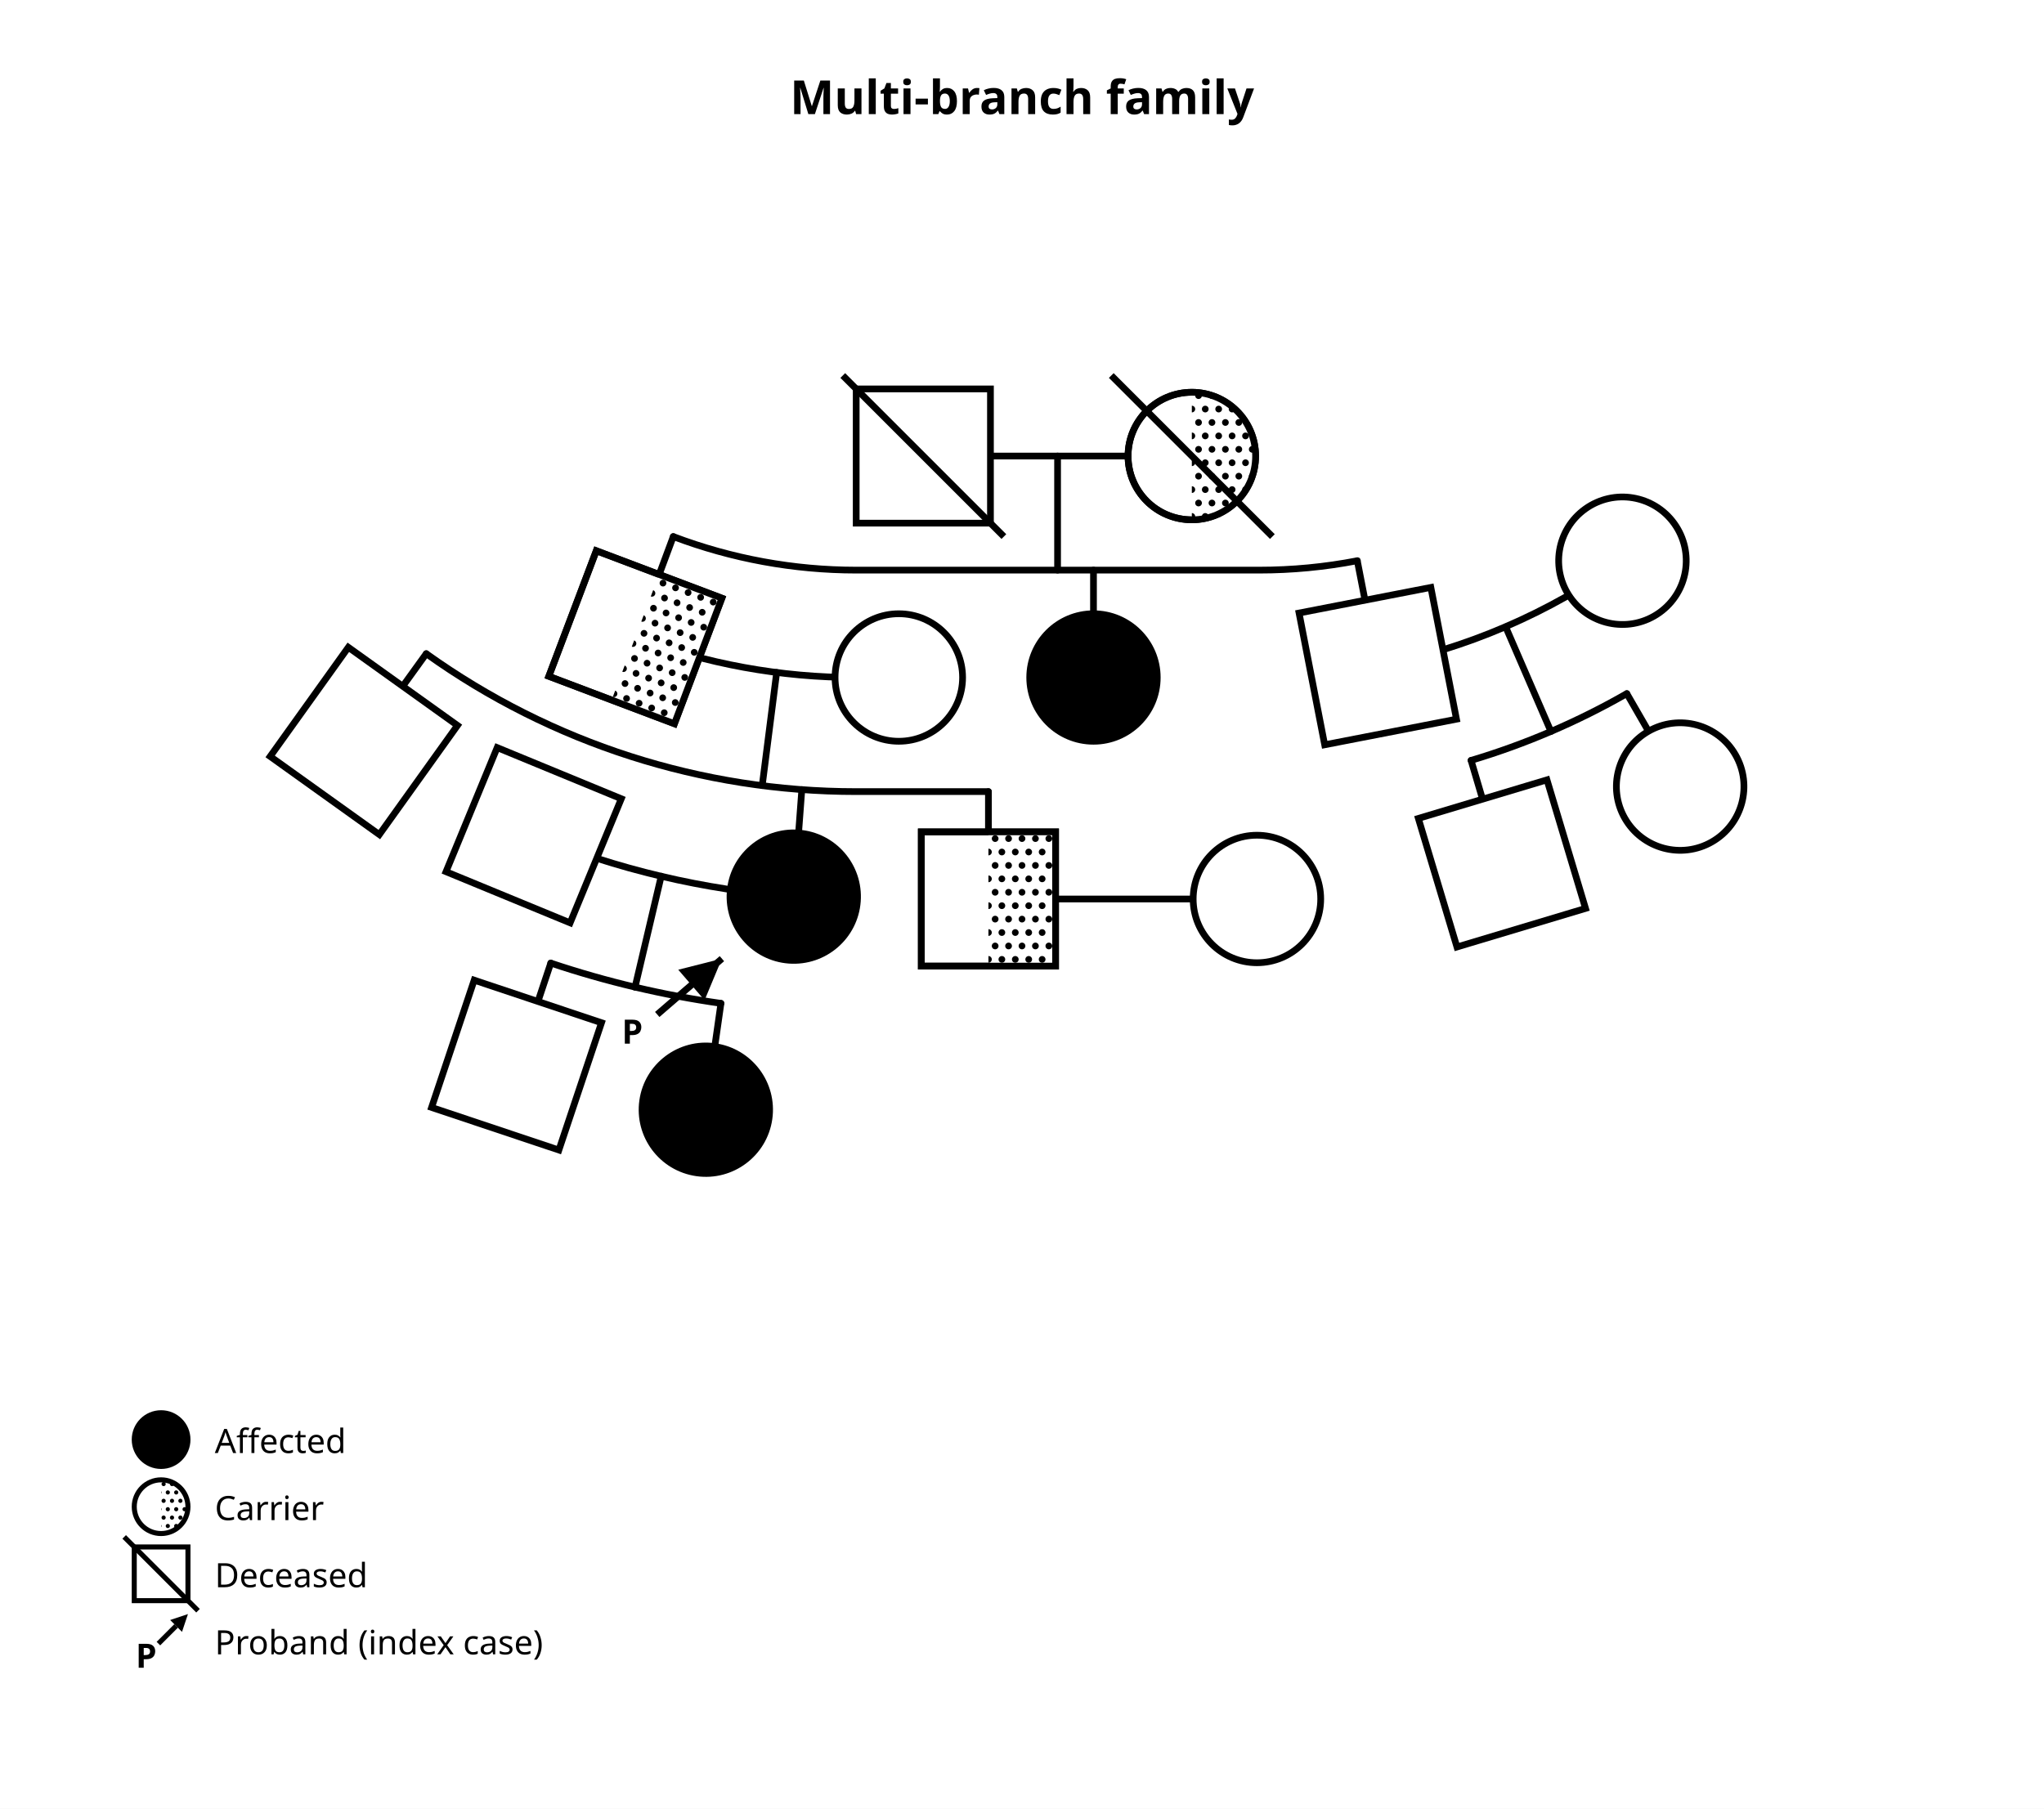
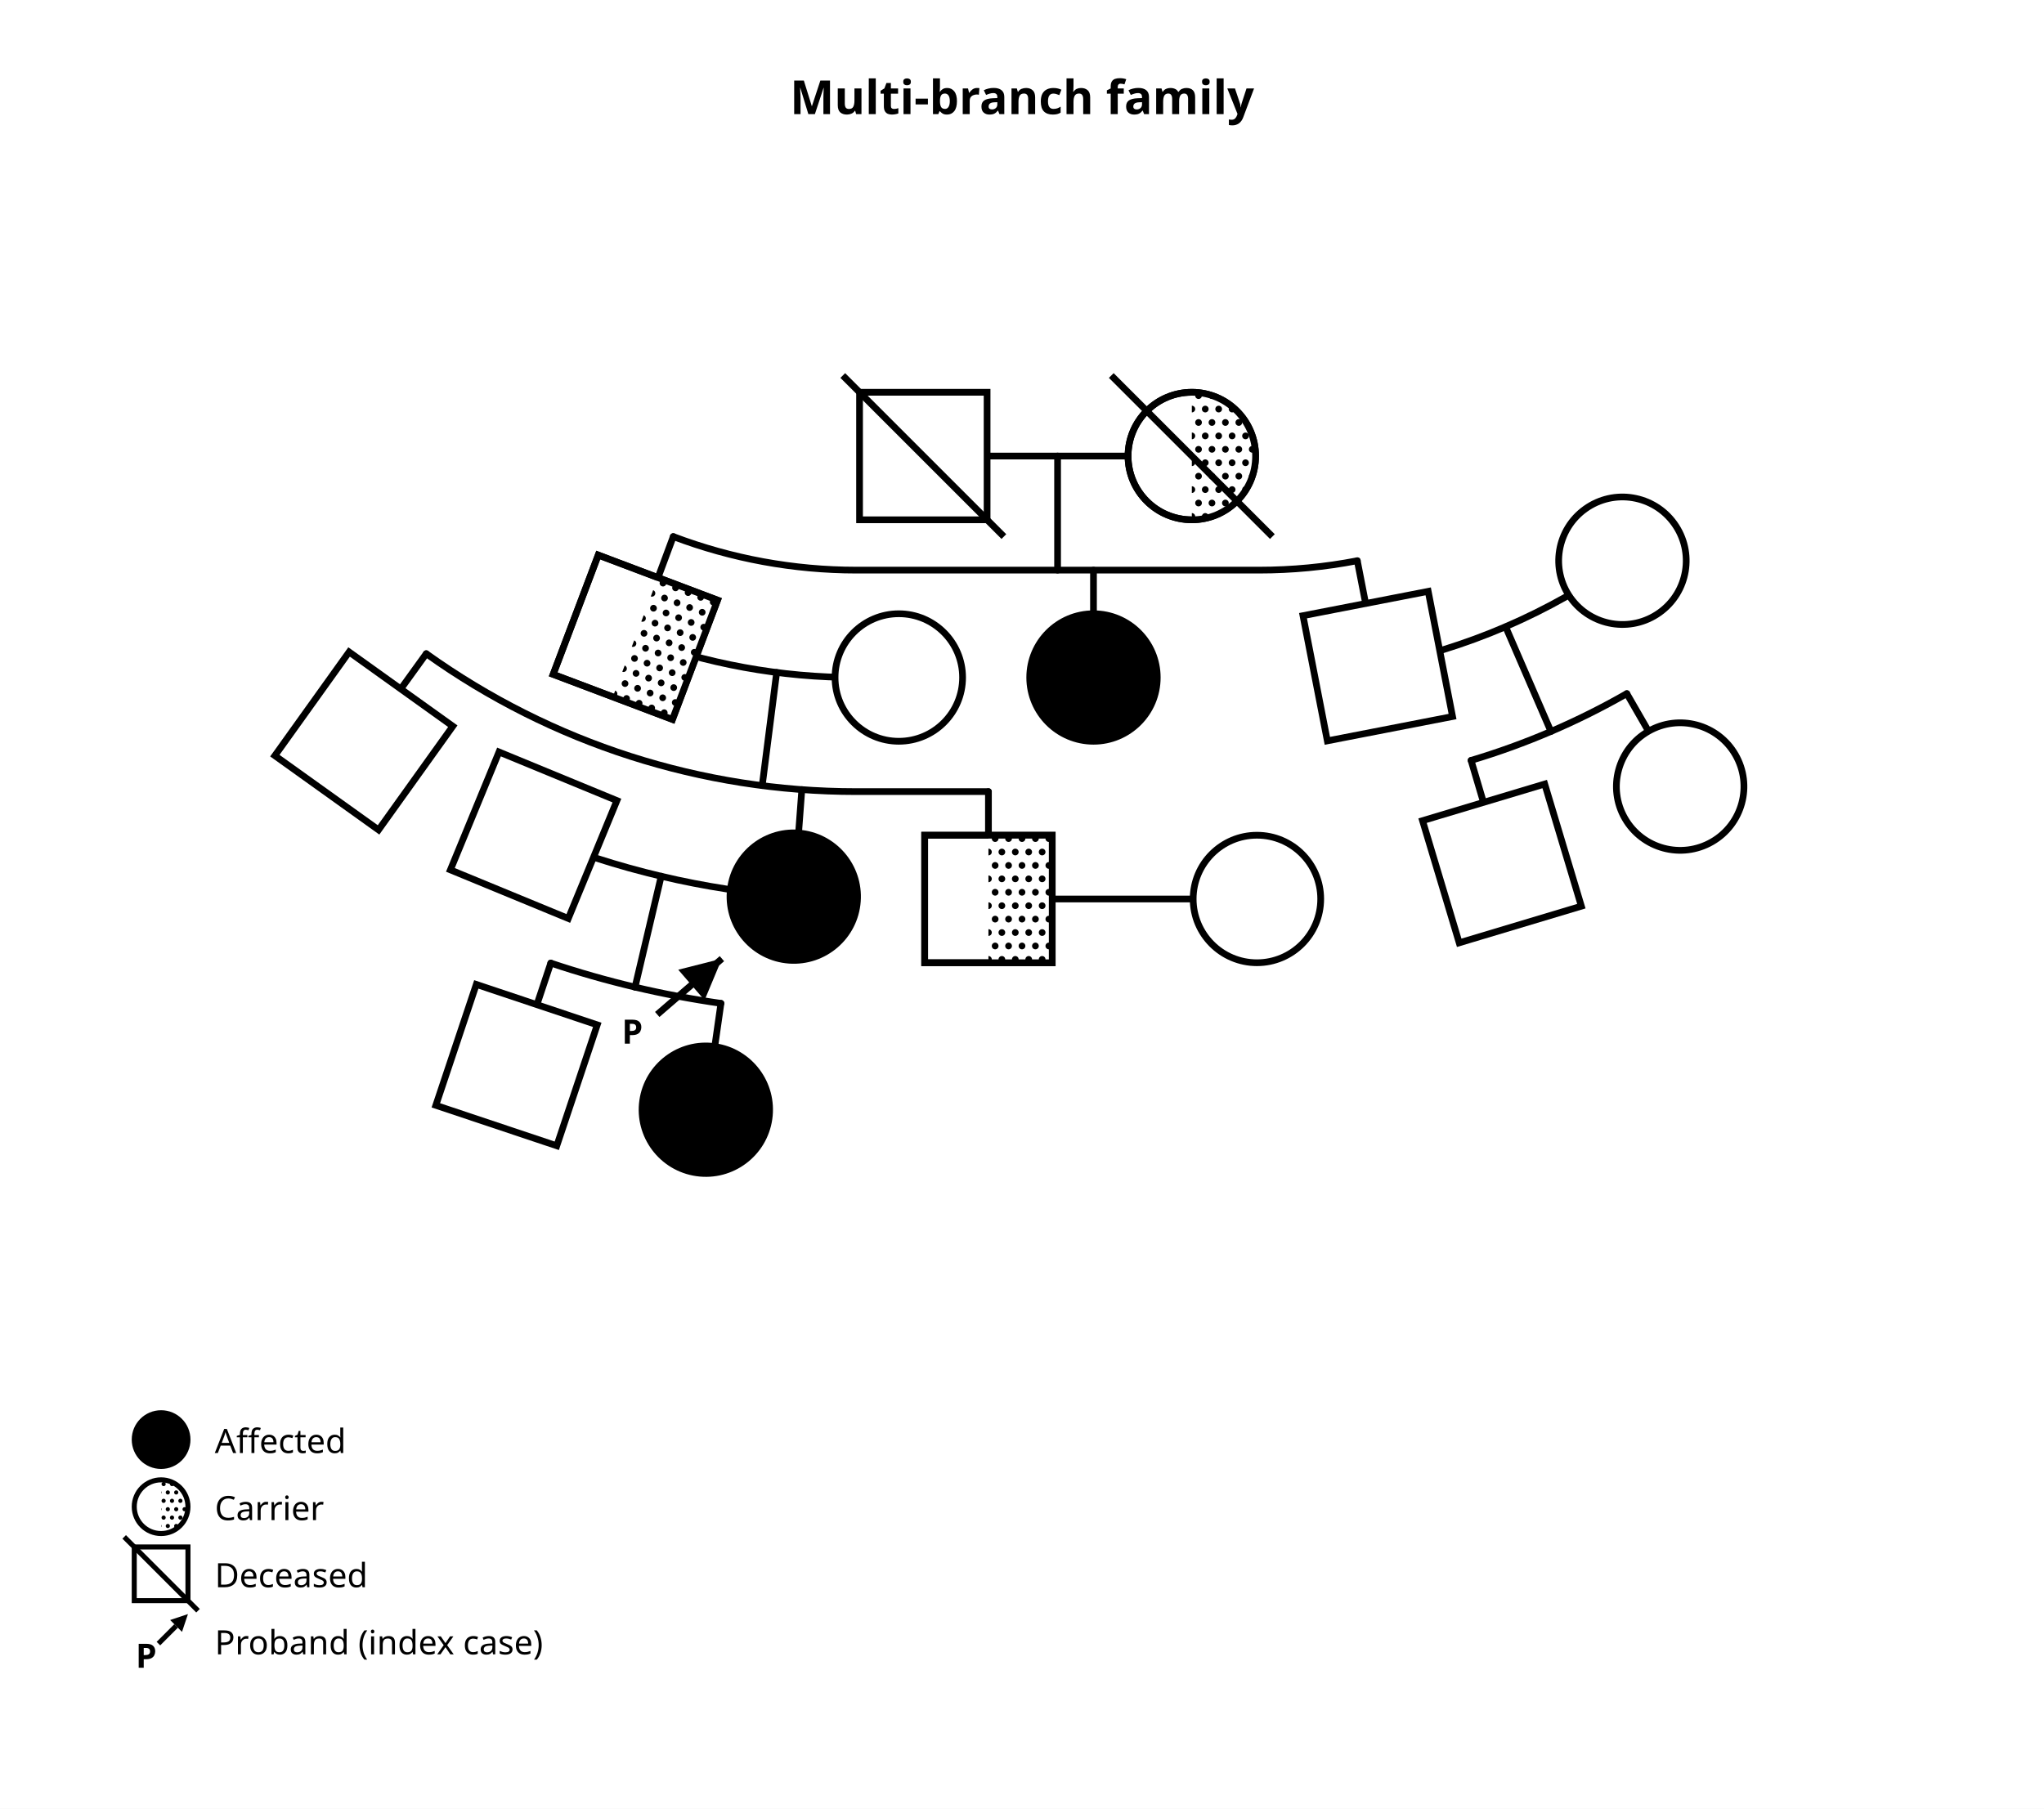
<svg xmlns="http://www.w3.org/2000/svg" width="609" height="539" viewBox="0 0 609 539">
  <defs>
    <marker id="proband-arrowhead" markerWidth="6" markerHeight="6" refX="6" refY="3" orient="auto">
      <path d="M 0 0 L 6 3 L 0 6 Z" fill="black" />
    </marker>
  </defs>
  <rect width="609" height="539" fill="white" />
  <text class="chart-title" x="304.5" y="34" text-anchor="middle" font-family="sans-serif" font-size="14" font-weight="bold" fill="black">Multi-branch family</text>
  <g transform="translate(315.1 15.9)">
    <path d="M -40 120 L 40 120" fill="none" stroke="black" stroke-width="2" stroke-linecap="round" />
    <line x1="0" y1="120" x2="0" y2="154" fill="none" stroke="black" stroke-width="2" stroke-linecap="round" />
    <path d="M -114.5 144 A 154 154 0 0 0 -60 154 L 60 154 A 154 154 0 0 0 89.3 151.2" fill="none" stroke="black" stroke-width="2" stroke-linecap="round" />
    <line x1="-114.5" y1="144" x2="-118.7" y2="155.3" fill="none" stroke="black" stroke-width="2" stroke-linecap="round" />
    <line x1="10.7" y1="154" x2="10.7" y2="166" fill="none" stroke="black" stroke-width="2" stroke-linecap="round" />
    <line x1="89.3" y1="151.2" x2="91.6" y2="163" fill="none" stroke="black" stroke-width="2" stroke-linecap="round" />
    <path d="M 95.4 182.6 A 186 186 0 0 0 168.3 151.2" fill="none" stroke="black" stroke-width="2" stroke-linecap="round" />
    <line x1="133.5" y1="170.9" x2="147" y2="202.1" fill="none" stroke="black" stroke-width="2" stroke-linecap="round" />
    <path d="M 123.2 210.7 A 220 220 0 0 0 169.6 190.8" fill="none" stroke="black" stroke-width="2" stroke-linecap="round" />
    <line x1="123.2" y1="210.7" x2="126.6" y2="222.2" fill="none" stroke="black" stroke-width="2" stroke-linecap="round" />
    <line x1="169.6" y1="190.8" x2="175.6" y2="201.2" fill="none" stroke="black" stroke-width="2" stroke-linecap="round" />
    <path d="M -125.8 174 A 186 186 0 0 0 -60 186 L -47.3 186" fill="none" stroke="black" stroke-width="2" stroke-linecap="round" />
    <line x1="-83.7" y1="184.5" x2="-88" y2="218.2" fill="none" stroke="black" stroke-width="2" stroke-linecap="round" />
    <path d="M -188.1 178.9 A 220 220 0 0 0 -60 220 L -20.6 220" fill="none" stroke="black" stroke-width="2" stroke-linecap="round" />
    <line x1="-188.1" y1="178.9" x2="-195.1" y2="188.6" fill="none" stroke="black" stroke-width="2" stroke-linecap="round" />
    <line x1="-76.2" y1="219.4" x2="-77.1" y2="231.4" fill="none" stroke="black" stroke-width="2" stroke-linecap="round" />
    <line x1="-20.6" y1="220" x2="-20.6" y2="232" fill="none" stroke="black" stroke-width="2" stroke-linecap="round" />
    <path d="M -20.6 252 L 59.4 252" fill="none" stroke="black" stroke-width="2" stroke-linecap="round" />
    <path d="M -156.1 233 A 252 252 0 0 0 -78.6 251.3" fill="none" stroke="black" stroke-width="2" stroke-linecap="round" />
    <line x1="-118.1" y1="245.2" x2="-125.9" y2="278.3" fill="none" stroke="black" stroke-width="2" stroke-linecap="round" />
    <path d="M -151 271.1 A 286 286 0 0 0 -100.3 283.1" fill="none" stroke="black" stroke-width="2" stroke-linecap="round" />
    <line x1="-151" y1="271.1" x2="-154.8" y2="282.5" fill="none" stroke="black" stroke-width="2" stroke-linecap="round" />
    <line x1="-100.3" y1="283.1" x2="-102" y2="295" fill="none" stroke="black" stroke-width="2" stroke-linecap="round" />
    <g data-id="i1a" transform="translate(-40 120) rotate(0)">
-       <rect x="-20" y="-20" width="40" height="40" stroke="black" stroke-width="2" fill="white" />
+       <rect x="-19" y="-19" width="38" height="38" stroke="black" stroke-width="2" fill="white" />
      <line x1="-24" y1="-24" x2="24" y2="24" stroke="black" stroke-width="2" />
    </g>
    <g data-id="i1b" transform="translate(40 120) rotate(0)">
      <clipPath id="symbol-clip-1">
        <circle cx="0" cy="0" r="19" />
      </clipPath>
      <circle cx="0" cy="0" r="19" stroke="black" stroke-width="2" fill="white" />
      <clipPath id="symbol-clip-1-s0">
        <path d="M 0 0 L 0 -40 A 40 40 0 0 1 0 40 Z" />
      </clipPath>
      <path d="M 0 0 L 0 -40 A 40 40 0 0 1 0 40 Z" fill="white" clip-path="url(#symbol-clip-1)" />
      <g clip-path="url(#symbol-clip-1)">
        <path d="M-19 -18a1 1 0 1 0 2 0a1 1 0 1 0 -2 0M-15 -18a1 1 0 1 0 2 0a1 1 0 1 0 -2 0M-11 -18a1 1 0 1 0 2 0a1 1 0 1 0 -2 0M-7 -18a1 1 0 1 0 2 0a1 1 0 1 0 -2 0M-3 -18a1 1 0 1 0 2 0a1 1 0 1 0 -2 0M1 -18a1 1 0 1 0 2 0a1 1 0 1 0 -2 0M5 -18a1 1 0 1 0 2 0a1 1 0 1 0 -2 0M9 -18a1 1 0 1 0 2 0a1 1 0 1 0 -2 0M13 -18a1 1 0 1 0 2 0a1 1 0 1 0 -2 0M17 -18a1 1 0 1 0 2 0a1 1 0 1 0 -2 0M-17 -14a1 1 0 1 0 2 0a1 1 0 1 0 -2 0M-13 -14a1 1 0 1 0 2 0a1 1 0 1 0 -2 0M-9 -14a1 1 0 1 0 2 0a1 1 0 1 0 -2 0M-5 -14a1 1 0 1 0 2 0a1 1 0 1 0 -2 0M-1 -14a1 1 0 1 0 2 0a1 1 0 1 0 -2 0M3 -14a1 1 0 1 0 2 0a1 1 0 1 0 -2 0M7 -14a1 1 0 1 0 2 0a1 1 0 1 0 -2 0M11 -14a1 1 0 1 0 2 0a1 1 0 1 0 -2 0M15 -14a1 1 0 1 0 2 0a1 1 0 1 0 -2 0M-19 -10a1 1 0 1 0 2 0a1 1 0 1 0 -2 0M-15 -10a1 1 0 1 0 2 0a1 1 0 1 0 -2 0M-11 -10a1 1 0 1 0 2 0a1 1 0 1 0 -2 0M-7 -10a1 1 0 1 0 2 0a1 1 0 1 0 -2 0M-3 -10a1 1 0 1 0 2 0a1 1 0 1 0 -2 0M1 -10a1 1 0 1 0 2 0a1 1 0 1 0 -2 0M5 -10a1 1 0 1 0 2 0a1 1 0 1 0 -2 0M9 -10a1 1 0 1 0 2 0a1 1 0 1 0 -2 0M13 -10a1 1 0 1 0 2 0a1 1 0 1 0 -2 0M17 -10a1 1 0 1 0 2 0a1 1 0 1 0 -2 0M-17 -6a1 1 0 1 0 2 0a1 1 0 1 0 -2 0M-13 -6a1 1 0 1 0 2 0a1 1 0 1 0 -2 0M-9 -6a1 1 0 1 0 2 0a1 1 0 1 0 -2 0M-5 -6a1 1 0 1 0 2 0a1 1 0 1 0 -2 0M-1 -6a1 1 0 1 0 2 0a1 1 0 1 0 -2 0M3 -6a1 1 0 1 0 2 0a1 1 0 1 0 -2 0M7 -6a1 1 0 1 0 2 0a1 1 0 1 0 -2 0M11 -6a1 1 0 1 0 2 0a1 1 0 1 0 -2 0M15 -6a1 1 0 1 0 2 0a1 1 0 1 0 -2 0M-19 -2a1 1 0 1 0 2 0a1 1 0 1 0 -2 0M-15 -2a1 1 0 1 0 2 0a1 1 0 1 0 -2 0M-11 -2a1 1 0 1 0 2 0a1 1 0 1 0 -2 0M-7 -2a1 1 0 1 0 2 0a1 1 0 1 0 -2 0M-3 -2a1 1 0 1 0 2 0a1 1 0 1 0 -2 0M1 -2a1 1 0 1 0 2 0a1 1 0 1 0 -2 0M5 -2a1 1 0 1 0 2 0a1 1 0 1 0 -2 0M9 -2a1 1 0 1 0 2 0a1 1 0 1 0 -2 0M13 -2a1 1 0 1 0 2 0a1 1 0 1 0 -2 0M17 -2a1 1 0 1 0 2 0a1 1 0 1 0 -2 0M-17 2a1 1 0 1 0 2 0a1 1 0 1 0 -2 0M-13 2a1 1 0 1 0 2 0a1 1 0 1 0 -2 0M-9 2a1 1 0 1 0 2 0a1 1 0 1 0 -2 0M-5 2a1 1 0 1 0 2 0a1 1 0 1 0 -2 0M-1 2a1 1 0 1 0 2 0a1 1 0 1 0 -2 0M3 2a1 1 0 1 0 2 0a1 1 0 1 0 -2 0M7 2a1 1 0 1 0 2 0a1 1 0 1 0 -2 0M11 2a1 1 0 1 0 2 0a1 1 0 1 0 -2 0M15 2a1 1 0 1 0 2 0a1 1 0 1 0 -2 0M-19 6a1 1 0 1 0 2 0a1 1 0 1 0 -2 0M-15 6a1 1 0 1 0 2 0a1 1 0 1 0 -2 0M-11 6a1 1 0 1 0 2 0a1 1 0 1 0 -2 0M-7 6a1 1 0 1 0 2 0a1 1 0 1 0 -2 0M-3 6a1 1 0 1 0 2 0a1 1 0 1 0 -2 0M1 6a1 1 0 1 0 2 0a1 1 0 1 0 -2 0M5 6a1 1 0 1 0 2 0a1 1 0 1 0 -2 0M9 6a1 1 0 1 0 2 0a1 1 0 1 0 -2 0M13 6a1 1 0 1 0 2 0a1 1 0 1 0 -2 0M17 6a1 1 0 1 0 2 0a1 1 0 1 0 -2 0M-17 10a1 1 0 1 0 2 0a1 1 0 1 0 -2 0M-13 10a1 1 0 1 0 2 0a1 1 0 1 0 -2 0M-9 10a1 1 0 1 0 2 0a1 1 0 1 0 -2 0M-5 10a1 1 0 1 0 2 0a1 1 0 1 0 -2 0M-1 10a1 1 0 1 0 2 0a1 1 0 1 0 -2 0M3 10a1 1 0 1 0 2 0a1 1 0 1 0 -2 0M7 10a1 1 0 1 0 2 0a1 1 0 1 0 -2 0M11 10a1 1 0 1 0 2 0a1 1 0 1 0 -2 0M15 10a1 1 0 1 0 2 0a1 1 0 1 0 -2 0M-19 14a1 1 0 1 0 2 0a1 1 0 1 0 -2 0M-15 14a1 1 0 1 0 2 0a1 1 0 1 0 -2 0M-11 14a1 1 0 1 0 2 0a1 1 0 1 0 -2 0M-7 14a1 1 0 1 0 2 0a1 1 0 1 0 -2 0M-3 14a1 1 0 1 0 2 0a1 1 0 1 0 -2 0M1 14a1 1 0 1 0 2 0a1 1 0 1 0 -2 0M5 14a1 1 0 1 0 2 0a1 1 0 1 0 -2 0M9 14a1 1 0 1 0 2 0a1 1 0 1 0 -2 0M13 14a1 1 0 1 0 2 0a1 1 0 1 0 -2 0M17 14a1 1 0 1 0 2 0a1 1 0 1 0 -2 0M-17 18a1 1 0 1 0 2 0a1 1 0 1 0 -2 0M-13 18a1 1 0 1 0 2 0a1 1 0 1 0 -2 0M-9 18a1 1 0 1 0 2 0a1 1 0 1 0 -2 0M-5 18a1 1 0 1 0 2 0a1 1 0 1 0 -2 0M-1 18a1 1 0 1 0 2 0a1 1 0 1 0 -2 0M3 18a1 1 0 1 0 2 0a1 1 0 1 0 -2 0M7 18a1 1 0 1 0 2 0a1 1 0 1 0 -2 0M11 18a1 1 0 1 0 2 0a1 1 0 1 0 -2 0M15 18a1 1 0 1 0 2 0a1 1 0 1 0 -2 0" fill="#000000" clip-path="url(#symbol-clip-1-s0)" />
      </g>
      <circle cx="0" cy="0" r="19" stroke="black" stroke-width="2" fill="none" />
      <line x1="-24" y1="-24" x2="24" y2="24" stroke="black" stroke-width="2" />
    </g>
    <g data-id="i2d" transform="translate(95.4 182.6) rotate(-11)">
-       <rect x="-20" y="-20" width="40" height="40" stroke="black" stroke-width="2" fill="white" />
+       <rect x="-19" y="-19" width="38" height="38" stroke="black" stroke-width="2" fill="white" />
    </g>
    <g data-id="i2e" transform="translate(168.3 151.2) rotate(-35.6)">
      <circle cx="0" cy="0" r="19" stroke="black" stroke-width="2" fill="white" />
    </g>
    <g data-id="i3e" transform="translate(185.5 218.5) rotate(-29.9)">
      <circle cx="0" cy="0" r="19" stroke="black" stroke-width="2" fill="white" />
    </g>
    <g data-id="i3d" transform="translate(132.4 241.4) rotate(-16.7)">
-       <rect x="-20" y="-20" width="40" height="40" stroke="black" stroke-width="2" fill="white" />
+       <rect x="-19" y="-19" width="38" height="38" stroke="black" stroke-width="2" fill="white" />
    </g>
    <g data-id="i2c" transform="translate(10.7 186) rotate(0)">
      <circle cx="0" cy="0" r="19" stroke="black" stroke-width="2" fill="black" />
    </g>
    <g data-id="i2a" transform="translate(-125.8 174) rotate(20.7)">
      <clipPath id="symbol-clip-7">
-         <rect x="-20" y="-20" width="40" height="40" />
+         <rect x="-19" y="-19" width="38" height="38" />
      </clipPath>
-       <rect x="-20" y="-20" width="40" height="40" stroke="black" stroke-width="2" fill="white" />
+       <rect x="-19" y="-19" width="38" height="38" stroke="black" stroke-width="2" fill="white" />
      <clipPath id="symbol-clip-7-s0">
        <path d="M 0 0 L 0 -40 A 40 40 0 0 1 0 40 Z" />
      </clipPath>
      <path d="M 0 0 L 0 -40 A 40 40 0 0 1 0 40 Z" fill="white" clip-path="url(#symbol-clip-7)" />
      <g clip-path="url(#symbol-clip-7)">
        <path d="M-19 -18a1 1 0 1 0 2 0a1 1 0 1 0 -2 0M-15 -18a1 1 0 1 0 2 0a1 1 0 1 0 -2 0M-11 -18a1 1 0 1 0 2 0a1 1 0 1 0 -2 0M-7 -18a1 1 0 1 0 2 0a1 1 0 1 0 -2 0M-3 -18a1 1 0 1 0 2 0a1 1 0 1 0 -2 0M1 -18a1 1 0 1 0 2 0a1 1 0 1 0 -2 0M5 -18a1 1 0 1 0 2 0a1 1 0 1 0 -2 0M9 -18a1 1 0 1 0 2 0a1 1 0 1 0 -2 0M13 -18a1 1 0 1 0 2 0a1 1 0 1 0 -2 0M17 -18a1 1 0 1 0 2 0a1 1 0 1 0 -2 0M-17 -14a1 1 0 1 0 2 0a1 1 0 1 0 -2 0M-13 -14a1 1 0 1 0 2 0a1 1 0 1 0 -2 0M-9 -14a1 1 0 1 0 2 0a1 1 0 1 0 -2 0M-5 -14a1 1 0 1 0 2 0a1 1 0 1 0 -2 0M-1 -14a1 1 0 1 0 2 0a1 1 0 1 0 -2 0M3 -14a1 1 0 1 0 2 0a1 1 0 1 0 -2 0M7 -14a1 1 0 1 0 2 0a1 1 0 1 0 -2 0M11 -14a1 1 0 1 0 2 0a1 1 0 1 0 -2 0M15 -14a1 1 0 1 0 2 0a1 1 0 1 0 -2 0M-19 -10a1 1 0 1 0 2 0a1 1 0 1 0 -2 0M-15 -10a1 1 0 1 0 2 0a1 1 0 1 0 -2 0M-11 -10a1 1 0 1 0 2 0a1 1 0 1 0 -2 0M-7 -10a1 1 0 1 0 2 0a1 1 0 1 0 -2 0M-3 -10a1 1 0 1 0 2 0a1 1 0 1 0 -2 0M1 -10a1 1 0 1 0 2 0a1 1 0 1 0 -2 0M5 -10a1 1 0 1 0 2 0a1 1 0 1 0 -2 0M9 -10a1 1 0 1 0 2 0a1 1 0 1 0 -2 0M13 -10a1 1 0 1 0 2 0a1 1 0 1 0 -2 0M17 -10a1 1 0 1 0 2 0a1 1 0 1 0 -2 0M-17 -6a1 1 0 1 0 2 0a1 1 0 1 0 -2 0M-13 -6a1 1 0 1 0 2 0a1 1 0 1 0 -2 0M-9 -6a1 1 0 1 0 2 0a1 1 0 1 0 -2 0M-5 -6a1 1 0 1 0 2 0a1 1 0 1 0 -2 0M-1 -6a1 1 0 1 0 2 0a1 1 0 1 0 -2 0M3 -6a1 1 0 1 0 2 0a1 1 0 1 0 -2 0M7 -6a1 1 0 1 0 2 0a1 1 0 1 0 -2 0M11 -6a1 1 0 1 0 2 0a1 1 0 1 0 -2 0M15 -6a1 1 0 1 0 2 0a1 1 0 1 0 -2 0M-19 -2a1 1 0 1 0 2 0a1 1 0 1 0 -2 0M-15 -2a1 1 0 1 0 2 0a1 1 0 1 0 -2 0M-11 -2a1 1 0 1 0 2 0a1 1 0 1 0 -2 0M-7 -2a1 1 0 1 0 2 0a1 1 0 1 0 -2 0M-3 -2a1 1 0 1 0 2 0a1 1 0 1 0 -2 0M1 -2a1 1 0 1 0 2 0a1 1 0 1 0 -2 0M5 -2a1 1 0 1 0 2 0a1 1 0 1 0 -2 0M9 -2a1 1 0 1 0 2 0a1 1 0 1 0 -2 0M13 -2a1 1 0 1 0 2 0a1 1 0 1 0 -2 0M17 -2a1 1 0 1 0 2 0a1 1 0 1 0 -2 0M-17 2a1 1 0 1 0 2 0a1 1 0 1 0 -2 0M-13 2a1 1 0 1 0 2 0a1 1 0 1 0 -2 0M-9 2a1 1 0 1 0 2 0a1 1 0 1 0 -2 0M-5 2a1 1 0 1 0 2 0a1 1 0 1 0 -2 0M-1 2a1 1 0 1 0 2 0a1 1 0 1 0 -2 0M3 2a1 1 0 1 0 2 0a1 1 0 1 0 -2 0M7 2a1 1 0 1 0 2 0a1 1 0 1 0 -2 0M11 2a1 1 0 1 0 2 0a1 1 0 1 0 -2 0M15 2a1 1 0 1 0 2 0a1 1 0 1 0 -2 0M-19 6a1 1 0 1 0 2 0a1 1 0 1 0 -2 0M-15 6a1 1 0 1 0 2 0a1 1 0 1 0 -2 0M-11 6a1 1 0 1 0 2 0a1 1 0 1 0 -2 0M-7 6a1 1 0 1 0 2 0a1 1 0 1 0 -2 0M-3 6a1 1 0 1 0 2 0a1 1 0 1 0 -2 0M1 6a1 1 0 1 0 2 0a1 1 0 1 0 -2 0M5 6a1 1 0 1 0 2 0a1 1 0 1 0 -2 0M9 6a1 1 0 1 0 2 0a1 1 0 1 0 -2 0M13 6a1 1 0 1 0 2 0a1 1 0 1 0 -2 0M17 6a1 1 0 1 0 2 0a1 1 0 1 0 -2 0M-17 10a1 1 0 1 0 2 0a1 1 0 1 0 -2 0M-13 10a1 1 0 1 0 2 0a1 1 0 1 0 -2 0M-9 10a1 1 0 1 0 2 0a1 1 0 1 0 -2 0M-5 10a1 1 0 1 0 2 0a1 1 0 1 0 -2 0M-1 10a1 1 0 1 0 2 0a1 1 0 1 0 -2 0M3 10a1 1 0 1 0 2 0a1 1 0 1 0 -2 0M7 10a1 1 0 1 0 2 0a1 1 0 1 0 -2 0M11 10a1 1 0 1 0 2 0a1 1 0 1 0 -2 0M15 10a1 1 0 1 0 2 0a1 1 0 1 0 -2 0M-19 14a1 1 0 1 0 2 0a1 1 0 1 0 -2 0M-15 14a1 1 0 1 0 2 0a1 1 0 1 0 -2 0M-11 14a1 1 0 1 0 2 0a1 1 0 1 0 -2 0M-7 14a1 1 0 1 0 2 0a1 1 0 1 0 -2 0M-3 14a1 1 0 1 0 2 0a1 1 0 1 0 -2 0M1 14a1 1 0 1 0 2 0a1 1 0 1 0 -2 0M5 14a1 1 0 1 0 2 0a1 1 0 1 0 -2 0M9 14a1 1 0 1 0 2 0a1 1 0 1 0 -2 0M13 14a1 1 0 1 0 2 0a1 1 0 1 0 -2 0M17 14a1 1 0 1 0 2 0a1 1 0 1 0 -2 0M-17 18a1 1 0 1 0 2 0a1 1 0 1 0 -2 0M-13 18a1 1 0 1 0 2 0a1 1 0 1 0 -2 0M-9 18a1 1 0 1 0 2 0a1 1 0 1 0 -2 0M-5 18a1 1 0 1 0 2 0a1 1 0 1 0 -2 0M-1 18a1 1 0 1 0 2 0a1 1 0 1 0 -2 0M3 18a1 1 0 1 0 2 0a1 1 0 1 0 -2 0M7 18a1 1 0 1 0 2 0a1 1 0 1 0 -2 0M11 18a1 1 0 1 0 2 0a1 1 0 1 0 -2 0M15 18a1 1 0 1 0 2 0a1 1 0 1 0 -2 0" fill="#000000" clip-path="url(#symbol-clip-7-s0)" />
      </g>
-       <rect x="-20" y="-20" width="40" height="40" stroke="black" stroke-width="2" fill="none" />
+       <rect x="-19" y="-19" width="38" height="38" stroke="black" stroke-width="2" fill="none" />
    </g>
    <g data-id="i2b" transform="translate(-47.3 186) rotate(0)">
      <circle cx="0" cy="0" r="19" stroke="black" stroke-width="2" fill="white" />
    </g>
    <g data-id="i3c" transform="translate(-20.6 252) rotate(0)">
      <clipPath id="symbol-clip-9">
-         <rect x="-20" y="-20" width="40" height="40" />
+         <rect x="-19" y="-19" width="38" height="38" />
      </clipPath>
-       <rect x="-20" y="-20" width="40" height="40" stroke="black" stroke-width="2" fill="white" />
+       <rect x="-19" y="-19" width="38" height="38" stroke="black" stroke-width="2" fill="white" />
      <clipPath id="symbol-clip-9-s0">
        <path d="M 0 0 L 0 -40 A 40 40 0 0 1 0 40 Z" />
      </clipPath>
      <path d="M 0 0 L 0 -40 A 40 40 0 0 1 0 40 Z" fill="white" clip-path="url(#symbol-clip-9)" />
      <g clip-path="url(#symbol-clip-9)">
        <path d="M-19 -18a1 1 0 1 0 2 0a1 1 0 1 0 -2 0M-15 -18a1 1 0 1 0 2 0a1 1 0 1 0 -2 0M-11 -18a1 1 0 1 0 2 0a1 1 0 1 0 -2 0M-7 -18a1 1 0 1 0 2 0a1 1 0 1 0 -2 0M-3 -18a1 1 0 1 0 2 0a1 1 0 1 0 -2 0M1 -18a1 1 0 1 0 2 0a1 1 0 1 0 -2 0M5 -18a1 1 0 1 0 2 0a1 1 0 1 0 -2 0M9 -18a1 1 0 1 0 2 0a1 1 0 1 0 -2 0M13 -18a1 1 0 1 0 2 0a1 1 0 1 0 -2 0M17 -18a1 1 0 1 0 2 0a1 1 0 1 0 -2 0M-17 -14a1 1 0 1 0 2 0a1 1 0 1 0 -2 0M-13 -14a1 1 0 1 0 2 0a1 1 0 1 0 -2 0M-9 -14a1 1 0 1 0 2 0a1 1 0 1 0 -2 0M-5 -14a1 1 0 1 0 2 0a1 1 0 1 0 -2 0M-1 -14a1 1 0 1 0 2 0a1 1 0 1 0 -2 0M3 -14a1 1 0 1 0 2 0a1 1 0 1 0 -2 0M7 -14a1 1 0 1 0 2 0a1 1 0 1 0 -2 0M11 -14a1 1 0 1 0 2 0a1 1 0 1 0 -2 0M15 -14a1 1 0 1 0 2 0a1 1 0 1 0 -2 0M-19 -10a1 1 0 1 0 2 0a1 1 0 1 0 -2 0M-15 -10a1 1 0 1 0 2 0a1 1 0 1 0 -2 0M-11 -10a1 1 0 1 0 2 0a1 1 0 1 0 -2 0M-7 -10a1 1 0 1 0 2 0a1 1 0 1 0 -2 0M-3 -10a1 1 0 1 0 2 0a1 1 0 1 0 -2 0M1 -10a1 1 0 1 0 2 0a1 1 0 1 0 -2 0M5 -10a1 1 0 1 0 2 0a1 1 0 1 0 -2 0M9 -10a1 1 0 1 0 2 0a1 1 0 1 0 -2 0M13 -10a1 1 0 1 0 2 0a1 1 0 1 0 -2 0M17 -10a1 1 0 1 0 2 0a1 1 0 1 0 -2 0M-17 -6a1 1 0 1 0 2 0a1 1 0 1 0 -2 0M-13 -6a1 1 0 1 0 2 0a1 1 0 1 0 -2 0M-9 -6a1 1 0 1 0 2 0a1 1 0 1 0 -2 0M-5 -6a1 1 0 1 0 2 0a1 1 0 1 0 -2 0M-1 -6a1 1 0 1 0 2 0a1 1 0 1 0 -2 0M3 -6a1 1 0 1 0 2 0a1 1 0 1 0 -2 0M7 -6a1 1 0 1 0 2 0a1 1 0 1 0 -2 0M11 -6a1 1 0 1 0 2 0a1 1 0 1 0 -2 0M15 -6a1 1 0 1 0 2 0a1 1 0 1 0 -2 0M-19 -2a1 1 0 1 0 2 0a1 1 0 1 0 -2 0M-15 -2a1 1 0 1 0 2 0a1 1 0 1 0 -2 0M-11 -2a1 1 0 1 0 2 0a1 1 0 1 0 -2 0M-7 -2a1 1 0 1 0 2 0a1 1 0 1 0 -2 0M-3 -2a1 1 0 1 0 2 0a1 1 0 1 0 -2 0M1 -2a1 1 0 1 0 2 0a1 1 0 1 0 -2 0M5 -2a1 1 0 1 0 2 0a1 1 0 1 0 -2 0M9 -2a1 1 0 1 0 2 0a1 1 0 1 0 -2 0M13 -2a1 1 0 1 0 2 0a1 1 0 1 0 -2 0M17 -2a1 1 0 1 0 2 0a1 1 0 1 0 -2 0M-17 2a1 1 0 1 0 2 0a1 1 0 1 0 -2 0M-13 2a1 1 0 1 0 2 0a1 1 0 1 0 -2 0M-9 2a1 1 0 1 0 2 0a1 1 0 1 0 -2 0M-5 2a1 1 0 1 0 2 0a1 1 0 1 0 -2 0M-1 2a1 1 0 1 0 2 0a1 1 0 1 0 -2 0M3 2a1 1 0 1 0 2 0a1 1 0 1 0 -2 0M7 2a1 1 0 1 0 2 0a1 1 0 1 0 -2 0M11 2a1 1 0 1 0 2 0a1 1 0 1 0 -2 0M15 2a1 1 0 1 0 2 0a1 1 0 1 0 -2 0M-19 6a1 1 0 1 0 2 0a1 1 0 1 0 -2 0M-15 6a1 1 0 1 0 2 0a1 1 0 1 0 -2 0M-11 6a1 1 0 1 0 2 0a1 1 0 1 0 -2 0M-7 6a1 1 0 1 0 2 0a1 1 0 1 0 -2 0M-3 6a1 1 0 1 0 2 0a1 1 0 1 0 -2 0M1 6a1 1 0 1 0 2 0a1 1 0 1 0 -2 0M5 6a1 1 0 1 0 2 0a1 1 0 1 0 -2 0M9 6a1 1 0 1 0 2 0a1 1 0 1 0 -2 0M13 6a1 1 0 1 0 2 0a1 1 0 1 0 -2 0M17 6a1 1 0 1 0 2 0a1 1 0 1 0 -2 0M-17 10a1 1 0 1 0 2 0a1 1 0 1 0 -2 0M-13 10a1 1 0 1 0 2 0a1 1 0 1 0 -2 0M-9 10a1 1 0 1 0 2 0a1 1 0 1 0 -2 0M-5 10a1 1 0 1 0 2 0a1 1 0 1 0 -2 0M-1 10a1 1 0 1 0 2 0a1 1 0 1 0 -2 0M3 10a1 1 0 1 0 2 0a1 1 0 1 0 -2 0M7 10a1 1 0 1 0 2 0a1 1 0 1 0 -2 0M11 10a1 1 0 1 0 2 0a1 1 0 1 0 -2 0M15 10a1 1 0 1 0 2 0a1 1 0 1 0 -2 0M-19 14a1 1 0 1 0 2 0a1 1 0 1 0 -2 0M-15 14a1 1 0 1 0 2 0a1 1 0 1 0 -2 0M-11 14a1 1 0 1 0 2 0a1 1 0 1 0 -2 0M-7 14a1 1 0 1 0 2 0a1 1 0 1 0 -2 0M-3 14a1 1 0 1 0 2 0a1 1 0 1 0 -2 0M1 14a1 1 0 1 0 2 0a1 1 0 1 0 -2 0M5 14a1 1 0 1 0 2 0a1 1 0 1 0 -2 0M9 14a1 1 0 1 0 2 0a1 1 0 1 0 -2 0M13 14a1 1 0 1 0 2 0a1 1 0 1 0 -2 0M17 14a1 1 0 1 0 2 0a1 1 0 1 0 -2 0M-17 18a1 1 0 1 0 2 0a1 1 0 1 0 -2 0M-13 18a1 1 0 1 0 2 0a1 1 0 1 0 -2 0M-9 18a1 1 0 1 0 2 0a1 1 0 1 0 -2 0M-5 18a1 1 0 1 0 2 0a1 1 0 1 0 -2 0M-1 18a1 1 0 1 0 2 0a1 1 0 1 0 -2 0M3 18a1 1 0 1 0 2 0a1 1 0 1 0 -2 0M7 18a1 1 0 1 0 2 0a1 1 0 1 0 -2 0M11 18a1 1 0 1 0 2 0a1 1 0 1 0 -2 0M15 18a1 1 0 1 0 2 0a1 1 0 1 0 -2 0" fill="#000000" clip-path="url(#symbol-clip-9-s0)" />
      </g>
-       <rect x="-20" y="-20" width="40" height="40" stroke="black" stroke-width="2" fill="none" />
+       <rect x="-19" y="-19" width="38" height="38" stroke="black" stroke-width="2" fill="none" />
    </g>
    <g data-id="i3f" transform="translate(59.4 252) rotate(0)">
      <circle cx="0" cy="0" r="19" stroke="black" stroke-width="2" fill="white" />
    </g>
    <g data-id="i3g" transform="translate(-156.1 233) rotate(22.4)">
-       <rect x="-20" y="-20" width="40" height="40" stroke="black" stroke-width="2" fill="white" />
+       <rect x="-19" y="-19" width="38" height="38" stroke="black" stroke-width="2" fill="white" />
    </g>
    <g data-id="i3b" transform="translate(-78.6 251.3) rotate(4.2)">
      <circle cx="0" cy="0" r="19" stroke="black" stroke-width="2" fill="black" />
      <line x1="-38" y1="38" x2="-20" y2="20" stroke="black" stroke-width="2" marker-end="url(#proband-arrowhead)" />
      <rect x="-50" y="38" width="8.5" height="10" fill="white" transform="rotate(-4.23 -42 42)" />
      <text class="proband-letter" x="-42" y="47" transform="rotate(-4.23 -42 42)" text-anchor="end" font-family="sans-serif" font-size="10" font-weight="bold" fill="black">P</text>
    </g>
    <g data-id="i4b" transform="translate(-104.8 314.8) rotate(8.1)">
      <circle cx="0" cy="0" r="19" stroke="black" stroke-width="2" fill="black" />
    </g>
    <g data-id="i4a" transform="translate(-161.2 301.5) rotate(18.5)">
-       <rect x="-20" y="-20" width="40" height="40" stroke="black" stroke-width="2" fill="white" />
+       <rect x="-19" y="-19" width="38" height="38" stroke="black" stroke-width="2" fill="white" />
    </g>
    <g data-id="i3a" transform="translate(-206.7 204.9) rotate(35.6)">
-       <rect x="-20" y="-20" width="40" height="40" stroke="black" stroke-width="2" fill="white" />
+       <rect x="-19" y="-19" width="38" height="38" stroke="black" stroke-width="2" fill="white" />
    </g>
    <g class="consanguinity-labels">
</g>
  </g>
  <g class="pedigree-key" transform="translate(0 419)">
    <circle cx="48" cy="10" r="8" fill="black" stroke="black" stroke-width="1.5" />
    <text x="64" y="14" font-family="sans-serif" font-size="10" fill="black">Affected</text>
    <clipPath id="legend-plain-carrier-female">
      <circle cx="48" cy="30" r="8" />
    </clipPath>
    <circle cx="48" cy="30" r="8" fill="white" stroke="none" />
    <clipPath id="legend-plain-carrier-female-fill">
      <path d="M 48 30 L 48 14 A 16 16 0 0 1 48 46 Z" />
    </clipPath>
    <path d="M 48 30 L 48 14 A 16 16 0 0 1 48 46 Z" fill="white" clip-path="url(#legend-plain-carrier-female)" />
    <g clip-path="url(#legend-plain-carrier-female)">
      <path d="M40.625 23.25a0.625 0.625 0 1 0 1.25 0a0.625 0.625 0 1 0 -1.25 0M43.125 23.25a0.625 0.625 0 1 0 1.25 0a0.625 0.625 0 1 0 -1.25 0M45.625 23.25a0.625 0.625 0 1 0 1.25 0a0.625 0.625 0 1 0 -1.25 0M48.125 23.25a0.625 0.625 0 1 0 1.25 0a0.625 0.625 0 1 0 -1.25 0M50.625 23.25a0.625 0.625 0 1 0 1.25 0a0.625 0.625 0 1 0 -1.25 0M53.125 23.25a0.625 0.625 0 1 0 1.25 0a0.625 0.625 0 1 0 -1.25 0M41.875 25.75a0.625 0.625 0 1 0 1.25 0a0.625 0.625 0 1 0 -1.25 0M44.375 25.75a0.625 0.625 0 1 0 1.25 0a0.625 0.625 0 1 0 -1.25 0M46.875 25.75a0.625 0.625 0 1 0 1.25 0a0.625 0.625 0 1 0 -1.25 0M49.375 25.75a0.625 0.625 0 1 0 1.25 0a0.625 0.625 0 1 0 -1.25 0M51.875 25.75a0.625 0.625 0 1 0 1.25 0a0.625 0.625 0 1 0 -1.25 0M54.375 25.75a0.625 0.625 0 1 0 1.25 0a0.625 0.625 0 1 0 -1.25 0M40.625 28.25a0.625 0.625 0 1 0 1.25 0a0.625 0.625 0 1 0 -1.25 0M43.125 28.25a0.625 0.625 0 1 0 1.25 0a0.625 0.625 0 1 0 -1.25 0M45.625 28.25a0.625 0.625 0 1 0 1.25 0a0.625 0.625 0 1 0 -1.25 0M48.125 28.25a0.625 0.625 0 1 0 1.25 0a0.625 0.625 0 1 0 -1.25 0M50.625 28.25a0.625 0.625 0 1 0 1.25 0a0.625 0.625 0 1 0 -1.25 0M53.125 28.25a0.625 0.625 0 1 0 1.25 0a0.625 0.625 0 1 0 -1.25 0M41.875 30.75a0.625 0.625 0 1 0 1.25 0a0.625 0.625 0 1 0 -1.25 0M44.375 30.75a0.625 0.625 0 1 0 1.25 0a0.625 0.625 0 1 0 -1.25 0M46.875 30.75a0.625 0.625 0 1 0 1.25 0a0.625 0.625 0 1 0 -1.25 0M49.375 30.75a0.625 0.625 0 1 0 1.25 0a0.625 0.625 0 1 0 -1.25 0M51.875 30.75a0.625 0.625 0 1 0 1.25 0a0.625 0.625 0 1 0 -1.25 0M54.375 30.75a0.625 0.625 0 1 0 1.25 0a0.625 0.625 0 1 0 -1.25 0M40.625 33.25a0.625 0.625 0 1 0 1.25 0a0.625 0.625 0 1 0 -1.25 0M43.125 33.25a0.625 0.625 0 1 0 1.25 0a0.625 0.625 0 1 0 -1.25 0M45.625 33.25a0.625 0.625 0 1 0 1.25 0a0.625 0.625 0 1 0 -1.25 0M48.125 33.25a0.625 0.625 0 1 0 1.25 0a0.625 0.625 0 1 0 -1.25 0M50.625 33.25a0.625 0.625 0 1 0 1.25 0a0.625 0.625 0 1 0 -1.25 0M53.125 33.25a0.625 0.625 0 1 0 1.25 0a0.625 0.625 0 1 0 -1.25 0M41.875 35.75a0.625 0.625 0 1 0 1.25 0a0.625 0.625 0 1 0 -1.25 0M44.375 35.75a0.625 0.625 0 1 0 1.25 0a0.625 0.625 0 1 0 -1.25 0M46.875 35.75a0.625 0.625 0 1 0 1.25 0a0.625 0.625 0 1 0 -1.25 0M49.375 35.75a0.625 0.625 0 1 0 1.25 0a0.625 0.625 0 1 0 -1.25 0M51.875 35.75a0.625 0.625 0 1 0 1.25 0a0.625 0.625 0 1 0 -1.25 0M54.375 35.75a0.625 0.625 0 1 0 1.25 0a0.625 0.625 0 1 0 -1.25 0" fill="#000000" clip-path="url(#legend-plain-carrier-female-fill)" />
    </g>
    <circle cx="48" cy="30" r="8" fill="none" stroke="black" stroke-width="1.5" />
    <text x="64" y="34" font-family="sans-serif" font-size="10" fill="black">Carrier</text>
    <rect x="40" y="42" width="16" height="16" fill="white" stroke="black" stroke-width="1.5" />
    <line x1="37" y1="39" x2="59" y2="61" stroke="black" stroke-width="1.5" />
    <text x="64" y="54" font-family="sans-serif" font-size="10" fill="black">Deceased</text>
    <line x1="47.2" y1="70.8" x2="52.46" y2="65.54" stroke="black" stroke-width="1.5" />
    <polygon points="56,62 54.23,67.3 50.7,63.77" fill="black" />
    <text x="46.7" y="78" text-anchor="end" font-family="sans-serif" font-size="10" font-weight="bold" fill="black">P</text>
    <text x="64" y="74" font-family="sans-serif" font-size="10" fill="black">Proband (index case)</text>
  </g>
</svg>
